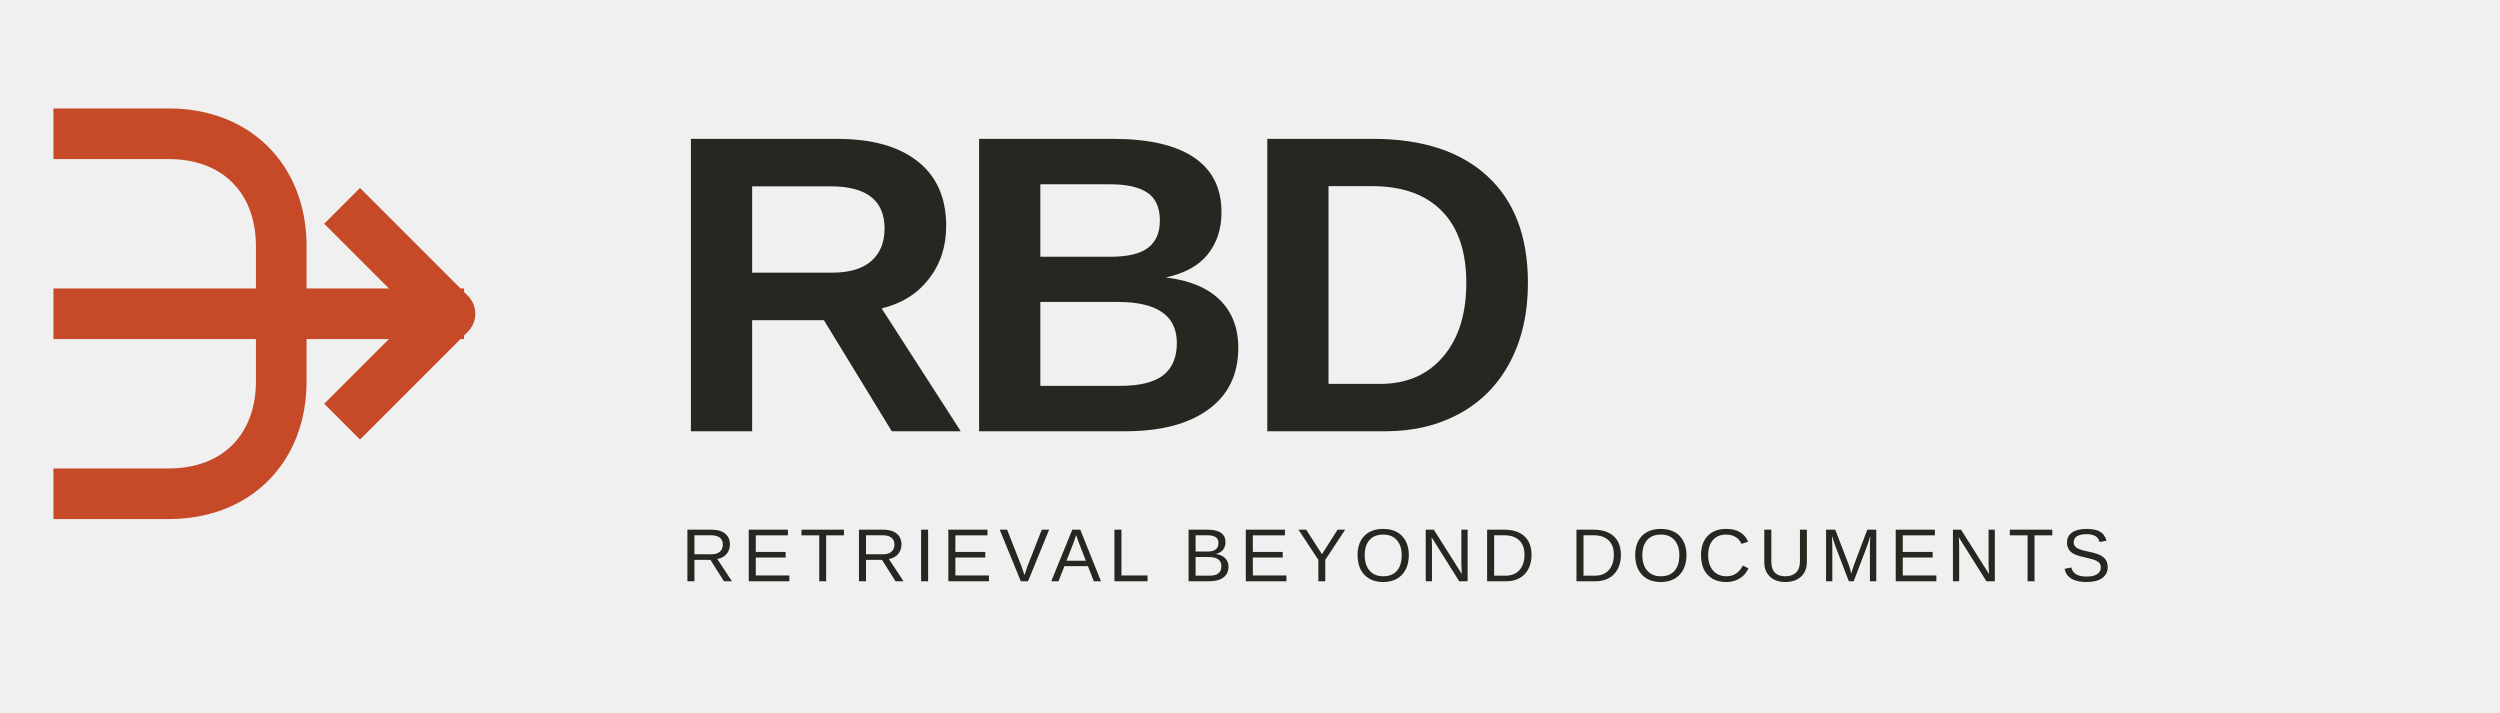
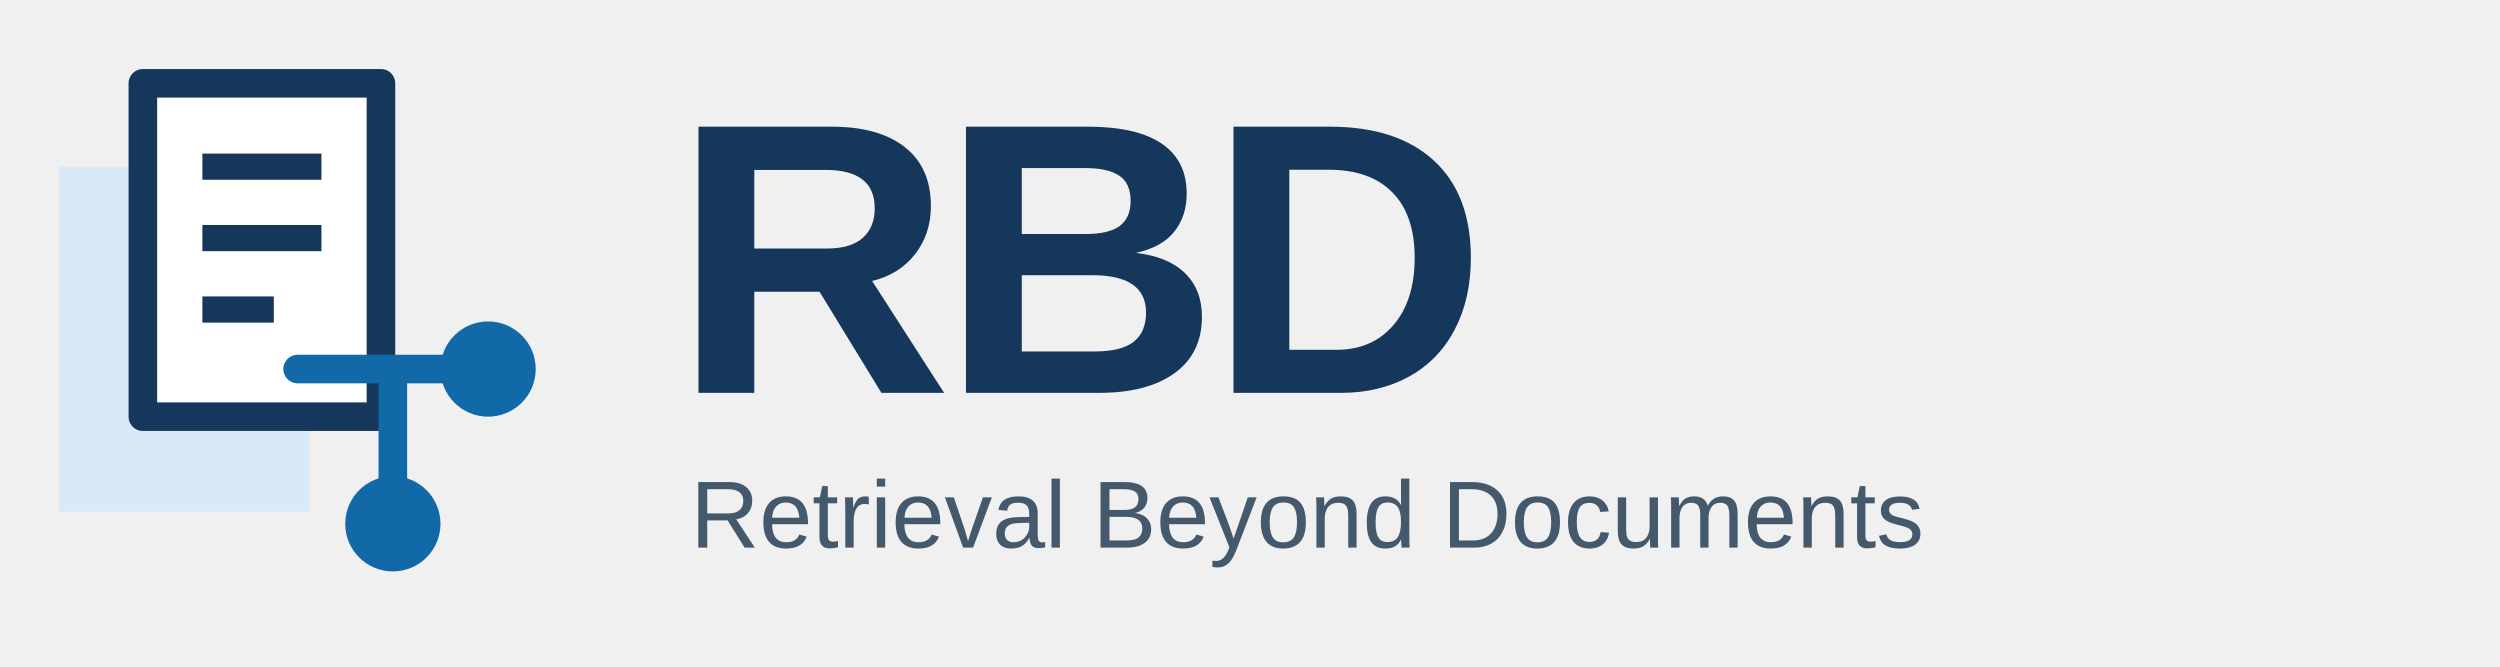
- <svg xmlns="http://www.w3.org/2000/svg" viewBox="0 0 400 114" fill="none">
-   <g transform="translate(0 7) scale(1.8)" stroke="#c64a28" stroke-width="4.5" stroke-linecap="square" stroke-linejoin="round">
-     <path d="M7 8h8c6 0 10 4 10 10v6M7 40h8c6 0 10-4 10-10v-6M7 24h32M32 16l8 8-8 8" />
+ <svg xmlns="http://www.w3.org/2000/svg" viewBox="0 0 420 112" fill="none">
+   <g transform="translate(0 4) scale(2)">
+     <path d="M5 12h21v29H5z" fill="#d8eaf7" />
+     <path d="M12 5h20v28H12z" fill="#fff" stroke="#15375b" stroke-width="2.4" stroke-linejoin="round" />
+     <path d="M17 12h10m-10 6h10m-10 6h6" stroke="#15375b" stroke-width="2.2" />
+     <path d="M25 29h16m-8 0v13" stroke="#1269a7" stroke-width="2.4" stroke-linecap="round" />
+     <circle cx="41" cy="29" r="4" fill="#1269a7" />
+     <circle cx="33" cy="42" r="4" fill="#1269a7" />
  </g>
-   <g fill="#252820">
-     <text x="106" y="69" font-family="Arial, Helvetica, sans-serif" font-size="68" font-weight="700" letter-spacing="-3">RBD</text>
-     <text x="109" y="93" font-family="Arial, Helvetica, sans-serif" font-size="12" letter-spacing="1.15">RETRIEVAL BEYOND DOCUMENTS</text>
-   </g>
+   <text x="113" y="66" font-family="Arial,Helvetica,sans-serif" font-size="65" font-weight="700" letter-spacing="-2" fill="#15375b">RBD</text>
+   <text x="116" y="92" font-family="Arial,Helvetica,sans-serif" font-size="16" fill="#45596c">Retrieval Beyond Documents</text>
</svg>
